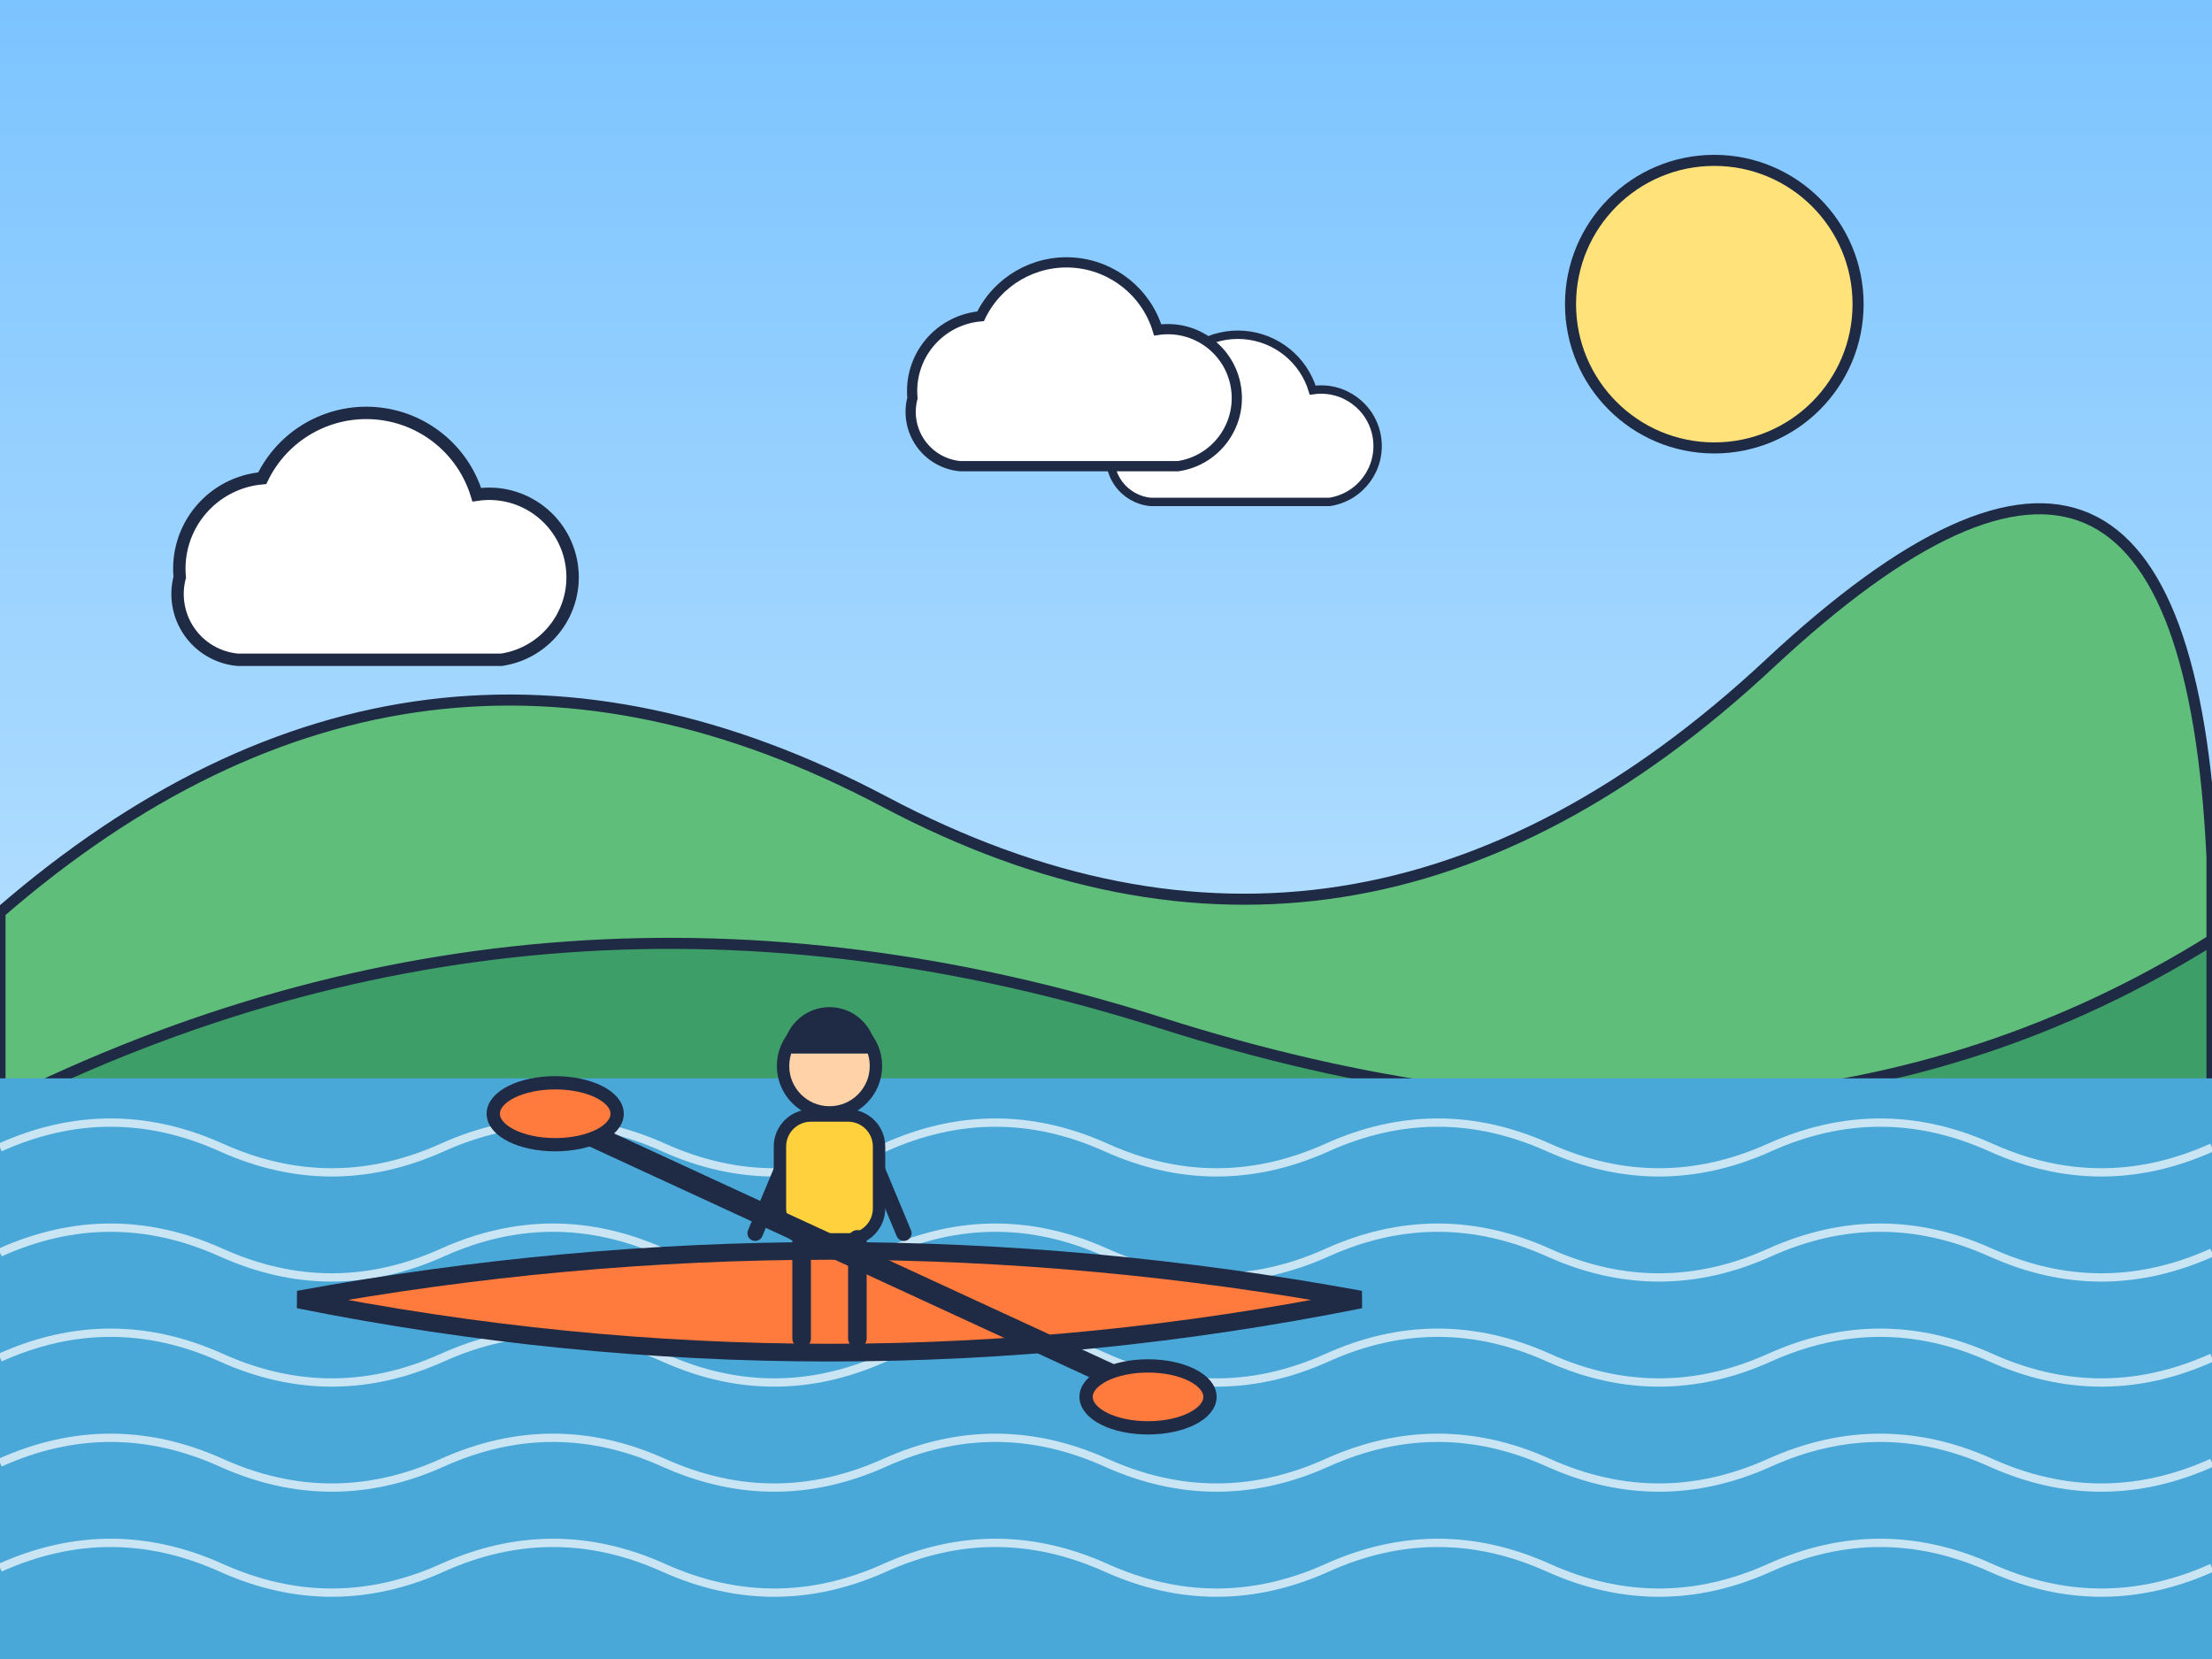
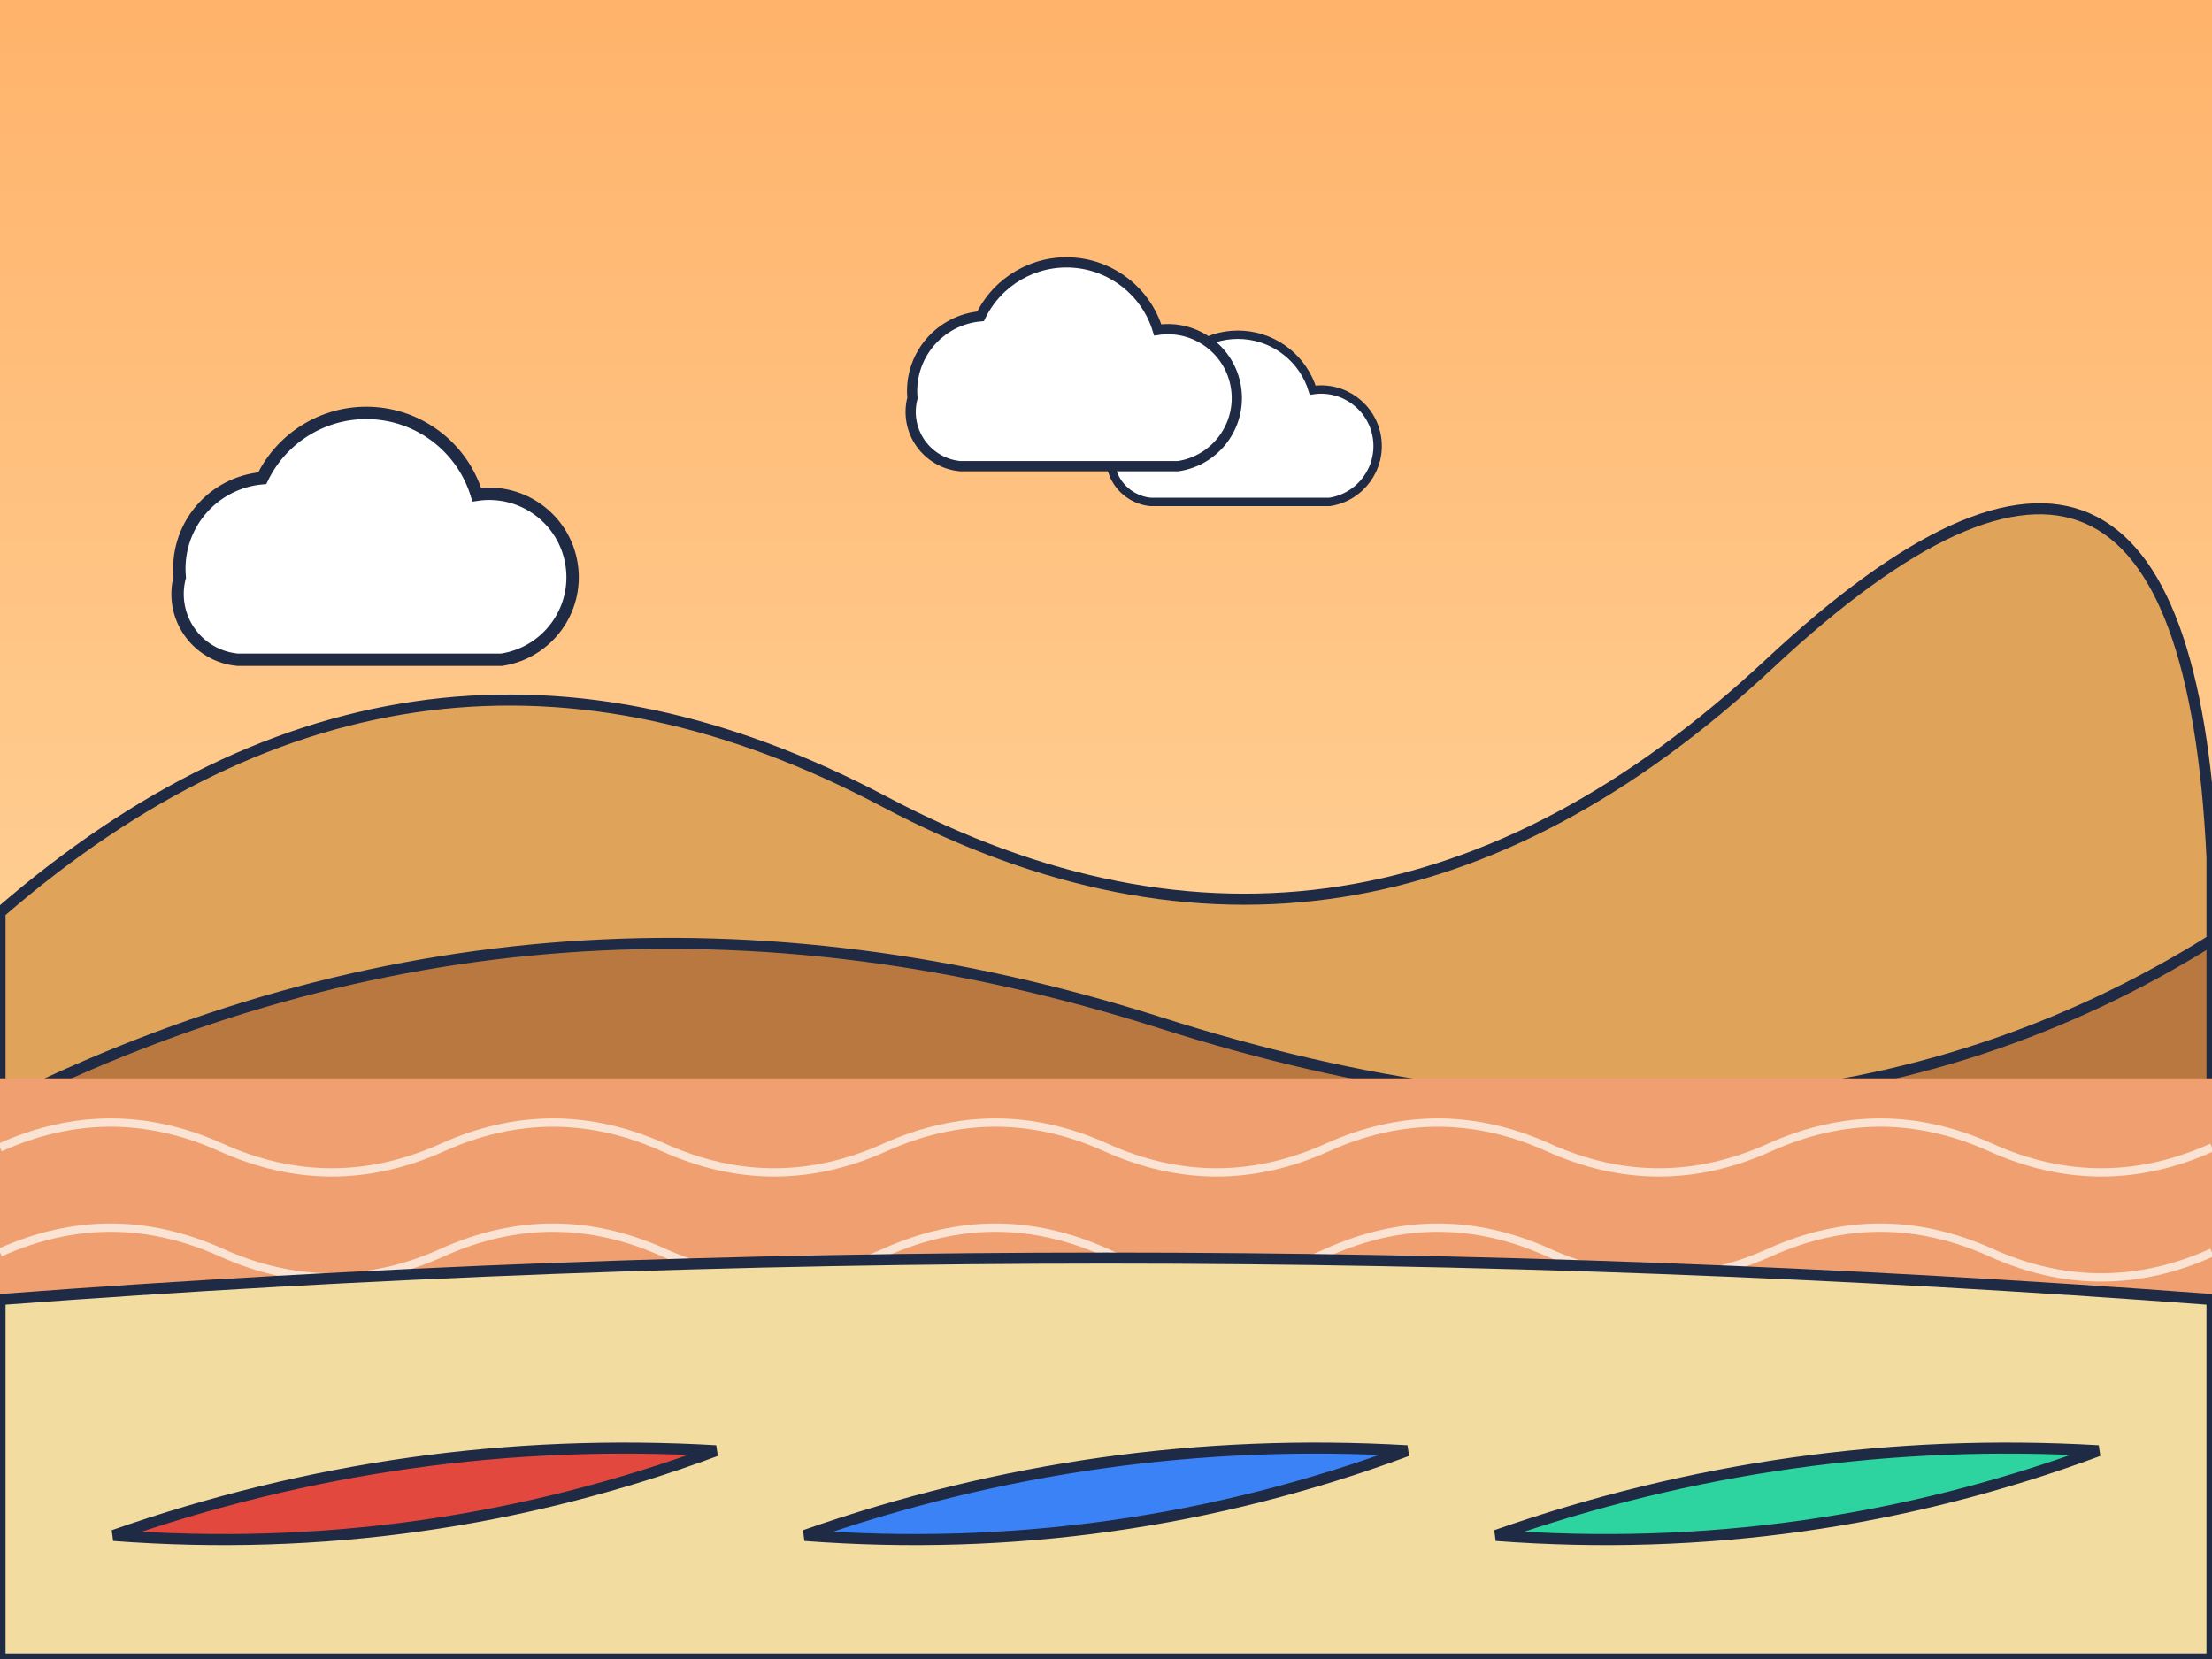
<svg xmlns="http://www.w3.org/2000/svg" viewBox="0 0 800 600" role="img">
  <defs>
    <linearGradient id="g" x1="0" y1="0" x2="0" y2="1">
-       <stop offset="0" stop-color="#7cc4ff" />
-       <stop offset="1" stop-color="#d8f0ff" />
+       <stop offset="0" stop-color="#ffb36b" />
+       <stop offset="1" stop-color="#ffe3b0" />
    </linearGradient>
  </defs>
  <rect width="800" height="600" fill="url(#g)" />
-   <circle cx="620" cy="110" r="52" fill="#ffe27a" stroke="#1f2a44" stroke-width="4" />
+   <circle cx="160" cy="330" r="52" fill="#fff2a8" stroke="#1f2a44" stroke-width="4" />
  <g transform="translate(402 131) scale(1.010577)" fill="#fff" stroke="#1f2a44" stroke-width="3">
    <path d="M0 30 a22 22 0 0 1 20-24 a28 28 0 0 1 52 4 a20 20 0 0 1 6 40 H14 a16 16 0 0 1-14-20z" />
  </g>
  <g transform="translate(65 164) scale(1.492147)" fill="#fff" stroke="#1f2a44" stroke-width="3">
    <path d="M0 30 a22 22 0 0 1 20-24 a28 28 0 0 1 52 4 a20 20 0 0 1 6 40 H14 a16 16 0 0 1-14-20z" />
  </g>
  <g transform="translate(330 107) scale(1.231968)" fill="#fff" stroke="#1f2a44" stroke-width="3">
    <path d="M0 30 a22 22 0 0 1 20-24 a28 28 0 0 1 52 4 a20 20 0 0 1 6 40 H14 a16 16 0 0 1-14-20z" />
  </g>
-   <path d="M0 330 Q150 200 320 290 T640 240 T800 310 V600 H0z" fill="#5fbf7a" stroke="#1f2a44" stroke-width="4" />
-   <path d="M0 400 Q200 300 420 370 T800 340 V600 H0z" fill="#3e9e68" stroke="#1f2a44" stroke-width="4" />
-   <path d="M0 480 Q260 390 520 460 T800 430 V600 H0z" fill="#2f7d57" stroke="#1f2a44" stroke-width="4" />
-   <rect y="390" width="800" height="210" fill="#4aa8d8" />
+   <path d="M0 330 Q150 200 320 290 T640 240 T800 310 V600 H0z" fill="#e0a35a" stroke="#1f2a44" stroke-width="4" />
+   <path d="M0 400 Q200 300 420 370 T800 340 V600 H0z" fill="#b9783f" stroke="#1f2a44" stroke-width="4" />
+   <path d="M0 480 Q260 390 520 460 T800 430 V600 H0z" fill="#8a5a35" stroke="#1f2a44" stroke-width="4" />
+   <rect y="390" width="800" height="210" fill="#f0a070" />
  <path d="M0 415 q40 -18 80 0 t80 0 t80 0 t80 0 t80 0 t80 0 t80 0 t80 0 t80 0 t80 0" stroke="#fff" stroke-width="3" fill="none" opacity=".7" />
  <path d="M0 453 q40 -18 80 0 t80 0 t80 0 t80 0 t80 0 t80 0 t80 0 t80 0 t80 0 t80 0" stroke="#fff" stroke-width="3" fill="none" opacity=".7" />
  <path d="M0 491 q40 -18 80 0 t80 0 t80 0 t80 0 t80 0 t80 0 t80 0 t80 0 t80 0 t80 0" stroke="#fff" stroke-width="3" fill="none" opacity=".7" />
  <path d="M0 529 q40 -18 80 0 t80 0 t80 0 t80 0 t80 0 t80 0 t80 0 t80 0 t80 0 t80 0" stroke="#fff" stroke-width="3" fill="none" opacity=".7" />
  <path d="M0 567 q40 -18 80 0 t80 0 t80 0 t80 0 t80 0 t80 0 t80 0 t80 0 t80 0 t80 0" stroke="#fff" stroke-width="3" fill="none" opacity=".7" />
-   <g transform="translate(300 470) scale(1.6)">
-     <path d="M-120 0 Q0 24 120 0 Q0 -22 -120 0z" fill="#ff7a3d" stroke="#1f2a44" stroke-width="4" />
-     <g transform="translate(0 -8) scale(0.7)">
-       <path d="M-14 -34 L-24 -10 M14 -34 L24 -10" stroke="#1f2a44" stroke-width="5" fill="none" stroke-linecap="round" />
-       <rect x="-16" y="-48" width="32" height="40" rx="10" fill="#ffd23d" stroke="#1f2a44" stroke-width="4" />
-       <path d="M-9 -8 V24 M9 -8 V24" stroke="#1f2a44" stroke-width="6" stroke-linecap="round" />
-       <circle cx="0" cy="-64" r="15" fill="#ffd2a8" stroke="#1f2a44" stroke-width="4" />
-       <path d="M-15 -68 a15 15 0 0 1 30 0z" fill="#1f2a44" />
-     </g>
-     <path d="M-60 -40 L70 20" stroke="#1f2a44" stroke-width="5" />
-     <ellipse cx="-62" cy="-42" rx="14" ry="7" fill="#ff7a3d" stroke="#1f2a44" stroke-width="3" />
-     <ellipse cx="72" cy="22" rx="14" ry="7" fill="#ff7a3d" stroke="#1f2a44" stroke-width="3" />
+   <path d="M0 470 Q400 440 800 470 V600 H0z" fill="#f2dca0" stroke="#1f2a44" stroke-width="4" />
+   <g transform="translate(150 540) rotate(-8)">
+     <path d="M-110 0 Q0 24 110 0 Q0 -22 -110 0z" fill="#e2483d" stroke="#1f2a44" stroke-width="4" />
+   </g>
+   <g transform="translate(400 540) rotate(-8)">
+     <path d="M-110 0 Q0 24 110 0 Q0 -22 -110 0z" fill="#3b82f6" stroke="#1f2a44" stroke-width="4" />
+   </g>
+   <g transform="translate(650 540) rotate(-8)">
+     <path d="M-110 0 Q0 24 110 0 Q0 -22 -110 0z" fill="#2dd4a0" stroke="#1f2a44" stroke-width="4" />
  </g>
</svg>
